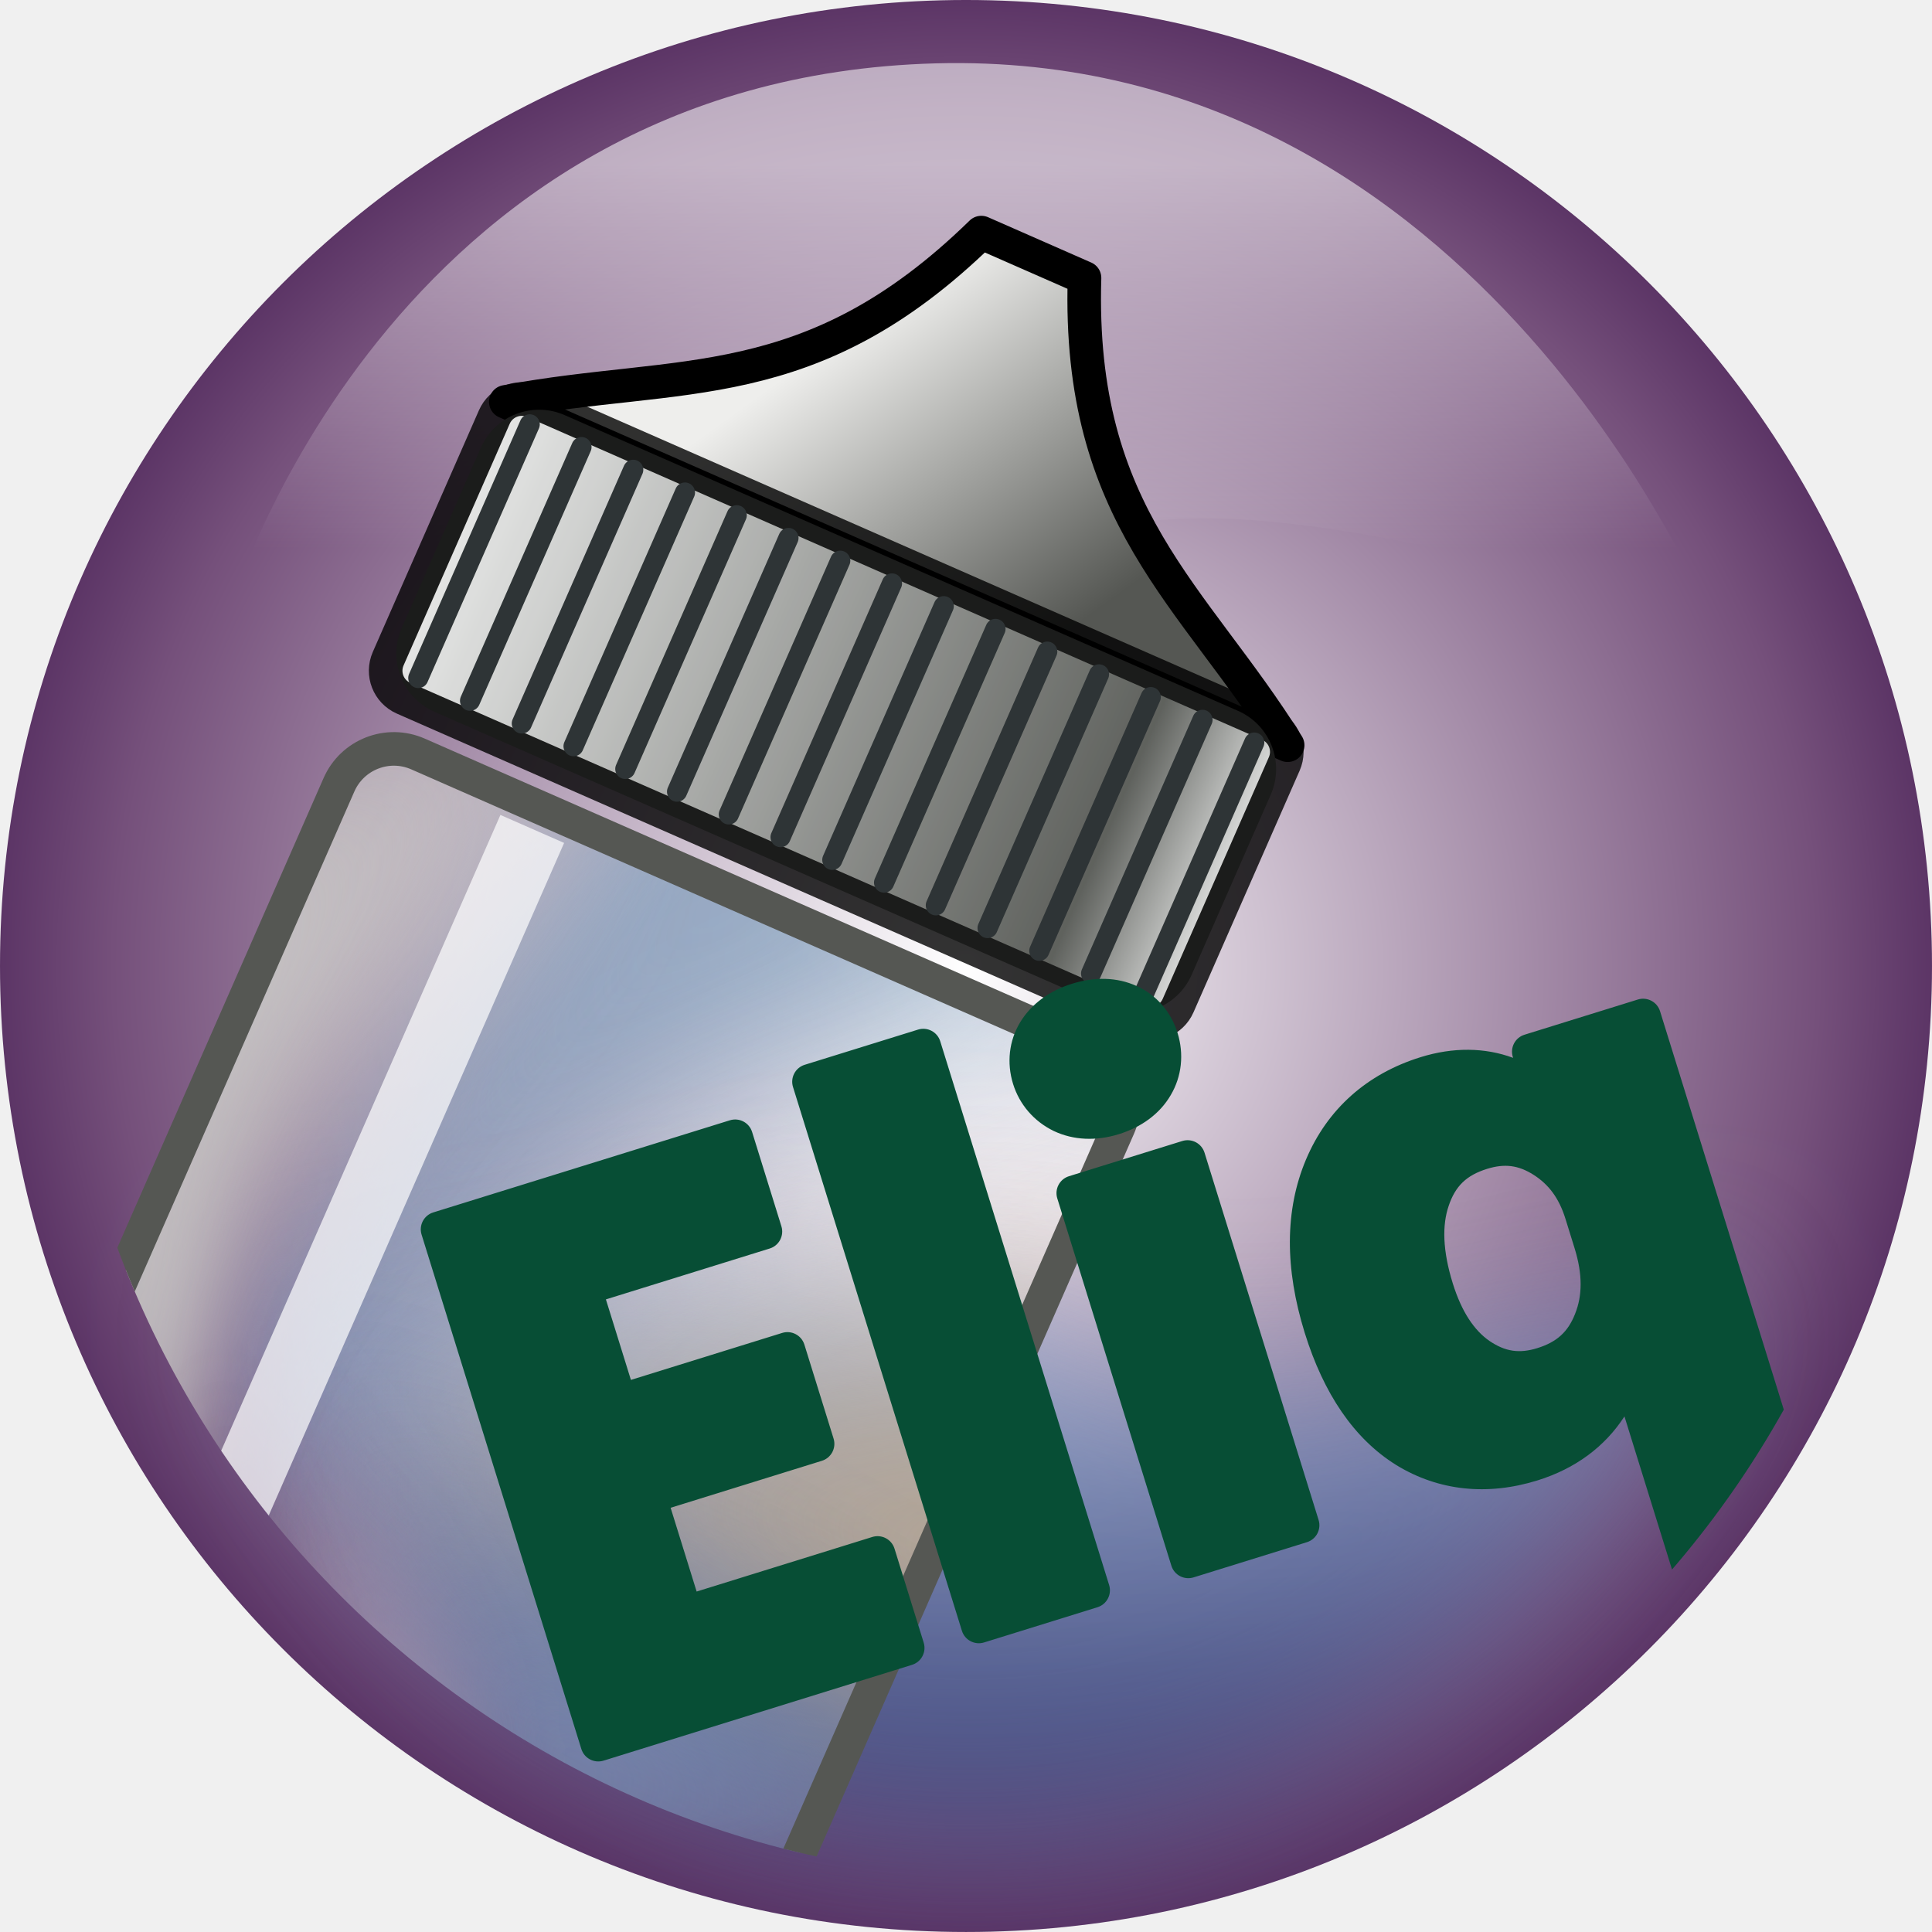
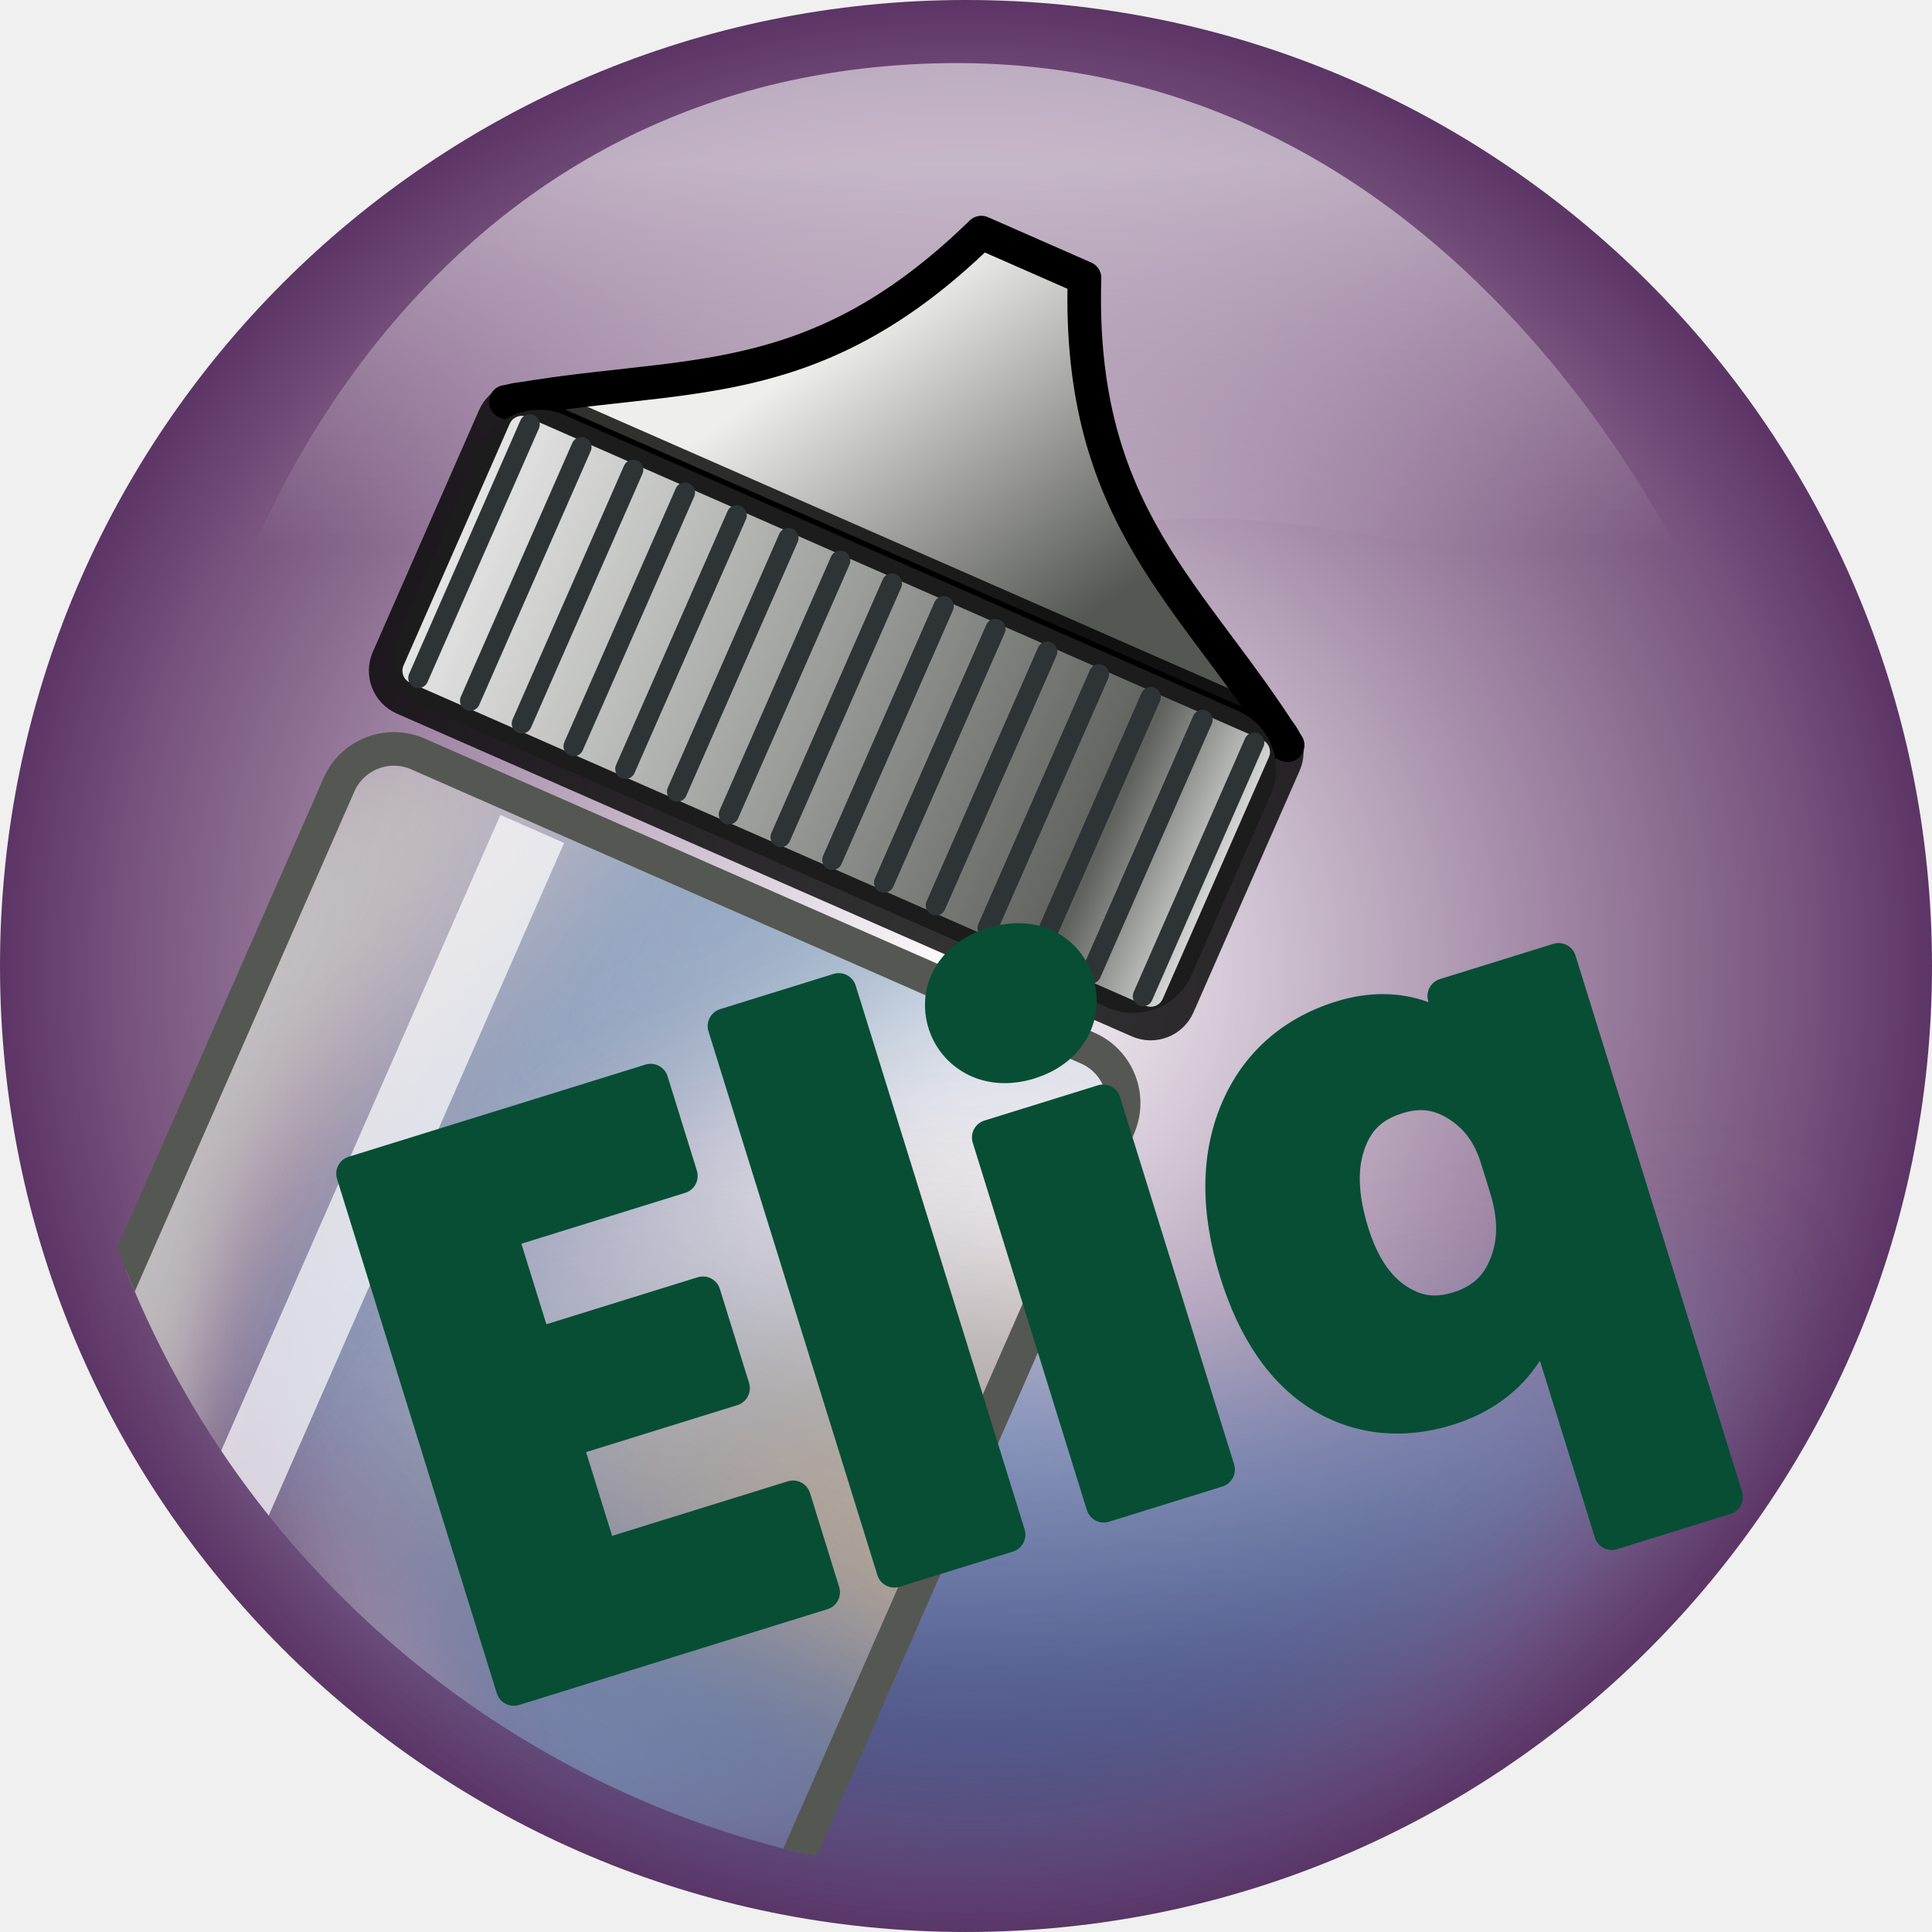
<svg xmlns="http://www.w3.org/2000/svg" xmlns:xlink="http://www.w3.org/1999/xlink" width="440" height="440" viewBox="0 0 116.417 116.417" version="1.1" id="svg8">
  <defs id="defs2">
    <linearGradient id="linearGradient2353">
      <stop id="stop2349" offset="0" style="stop-color:#204a87;stop-opacity:1" />
      <stop id="stop2351" offset="1" style="stop-color:#729fcf;stop-opacity:1" />
    </linearGradient>
    <linearGradient id="linearGradient2249">
      <stop style="stop-color:#ffffff;stop-opacity:1" offset="0" id="stop2245" />
      <stop style="stop-color:#ffffff;stop-opacity:0" offset="1" id="stop2247" />
    </linearGradient>
    <linearGradient id="linearGradient1987">
      <stop id="stop1981" offset="0" style="stop-color:#ffffff;stop-opacity:1" />
      <stop style="stop-color:#555753;stop-opacity:1" offset="0.159" id="stop1983" />
      <stop id="stop1985" offset="1" style="stop-color:#ffffff;stop-opacity:1" />
    </linearGradient>
    <linearGradient id="linearGradient1943">
      <stop style="stop-color:#ffffff;stop-opacity:1" offset="0" id="stop1939" />
      <stop id="stop1947" offset="0.883" style="stop-color:#75507b;stop-opacity:1" />
      <stop style="stop-color:#5c3566;stop-opacity:1" offset="1" id="stop1941" />
    </linearGradient>
    <linearGradient id="linearGradient851">
      <stop style="stop-color:#eeeeec;stop-opacity:1;" offset="0" id="stop847" />
      <stop style="stop-color:#555753;stop-opacity:1" offset="1" id="stop849" />
    </linearGradient>
    <linearGradient id="linearGradient16">
      <stop style="stop-color:#eeeeec;stop-opacity:1" offset="0" id="stop12" />
      <stop id="stop24" offset="0.127" style="stop-color:#e3e3df;stop-opacity:1" />
      <stop style="stop-color:#ffffff;stop-opacity:1" offset="1" id="stop14" />
    </linearGradient>
    <linearGradient xlink:href="#linearGradient1987" id="linearGradient836" gradientUnits="userSpaceOnUse" x1="79.915" y1="144.79" x2="113.722" y2="144.79" gradientTransform="matrix(1.549849,0,0,0.268541,-276.3036,35.56325)" />
    <linearGradient xlink:href="#linearGradient851" id="linearGradient853" x1="92.569" y1="84.521" x2="104.579" y2="92.276" gradientUnits="userSpaceOnUse" gradientTransform="matrix(1.400483,0.6150918,-0.6727401,1.53174,16.87769,-92.75009)" />
    <filter style="color-interpolation-filters:sRGB" id="filter1849" x="-0.232" width="1.465" y="-0.221" height="1.442">
      <feGaussianBlur stdDeviation="3.434" id="feGaussianBlur1851" />
    </filter>
    <filter style="color-interpolation-filters:sRGB" id="filter1853" x="-0.358" width="1.715" y="-0.235" height="1.469">
      <feGaussianBlur stdDeviation="3.434" id="feGaussianBlur1855" />
    </filter>
    <filter style="color-interpolation-filters:sRGB" id="filter1857" x="-0.414" width="1.828" y="-0.245" height="1.489">
      <feGaussianBlur stdDeviation="3.434" id="feGaussianBlur1859" />
    </filter>
    <filter style="color-interpolation-filters:sRGB" id="filter1861" x="-0.371" width="1.741" y="-0.227" height="1.455">
      <feGaussianBlur stdDeviation="3.434" id="feGaussianBlur1863" />
    </filter>
    <filter style="color-interpolation-filters:sRGB" id="filter1865" x="-0.226" width="1.452" y="-0.23" height="1.459">
      <feGaussianBlur stdDeviation="3.434" id="feGaussianBlur1867" />
    </filter>
    <filter style="color-interpolation-filters:sRGB" id="filter1869" x="-0.189" width="1.377" y="-0.325" height="1.651">
      <feGaussianBlur stdDeviation="3.434" id="feGaussianBlur1871" />
    </filter>
    <filter style="color-interpolation-filters:sRGB" id="filter1873" x="-0.168" width="1.336" y="-0.451" height="1.902">
      <feGaussianBlur stdDeviation="3.434" id="feGaussianBlur1875" />
    </filter>
    <filter style="color-interpolation-filters:sRGB" id="filter1877" x="-0.223" width="1.447" y="-0.337" height="1.674">
      <feGaussianBlur stdDeviation="3.434" id="feGaussianBlur1879" />
    </filter>
    <filter style="color-interpolation-filters:sRGB" id="filter1881" x="-0.25" width="1.5" y="-0.235" height="1.471">
      <feGaussianBlur stdDeviation="3.434" id="feGaussianBlur1883" />
    </filter>
    <clipPath clipPathUnits="userSpaceOnUse" id="clipPath1919">
      <rect style="opacity:0.562;fill:url(#linearGradient1923);fill-opacity:1;stroke:#555753;stroke-width:0.511;stroke-linecap:round;stroke-linejoin:round;stroke-miterlimit:4;stroke-dasharray:none;stroke-dashoffset:0;stroke-opacity:1" id="rect1921" width="35.955" height="63.14" x="144.585" y="110.849" ry="2.052" />
    </clipPath>
    <linearGradient xlink:href="#linearGradient16" id="linearGradient1923" gradientUnits="userSpaceOnUse" gradientTransform="matrix(1.071932,0,0,0.8685291,58.78026,16.66499)" x1="79.915" y1="144.79" x2="113.722" y2="144.79" />
    <radialGradient xlink:href="#linearGradient1943" id="radialGradient1945" cx="96.951" cy="131.068" fx="96.951" fy="131.068" r="58.208" gradientUnits="userSpaceOnUse" />
    <linearGradient xlink:href="#linearGradient2249" id="linearGradient2251" x1="95.73" y1="82.811" x2="95.73" y2="105.868" gradientUnits="userSpaceOnUse" gradientTransform="translate(1.542634,-0.2886226)" />
    <linearGradient xlink:href="#linearGradient2353" id="linearGradient2303" gradientUnits="userSpaceOnUse" x1="95.73" y1="82.811" x2="95.73" y2="105.868" />
    <filter style="color-interpolation-filters:sRGB" id="filter2345" x="-0.124" width="1.248" y="-0.312" height="1.623">
      <feGaussianBlur stdDeviation="4.62" id="feGaussianBlur2347" />
    </filter>
    <clipPath clipPathUnits="userSpaceOnUse" id="clipPath2452">
      <circle r="58.208" cy="131.068" cx="96.951" id="circle2454" style="opacity:1;fill:#cc0000;fill-opacity:1;stroke:none;stroke-width:0.529;stroke-linecap:round;stroke-linejoin:round;stroke-miterlimit:4;stroke-dasharray:none;stroke-dashoffset:0;stroke-opacity:1" />
    </clipPath>
    <clipPath clipPathUnits="userSpaceOnUse" id="clipPath2456">
      <circle r="58.208" cy="131.068" cx="96.951" id="circle2458" style="opacity:1;fill:#cc0000;fill-opacity:1;stroke:none;stroke-width:0.529;stroke-linecap:round;stroke-linejoin:round;stroke-miterlimit:4;stroke-dasharray:none;stroke-dashoffset:0;stroke-opacity:1" />
    </clipPath>
-     <clipPath clipPathUnits="userSpaceOnUse" id="clipPath2462">
-       <circle clip-path="url(#clipPath2456)" r="58.208" cy="131.068" cx="96.951" id="circle2464" style="opacity:1;fill:#cc0000;fill-opacity:1;stroke:none;stroke-width:0.529;stroke-linecap:round;stroke-linejoin:round;stroke-miterlimit:4;stroke-dasharray:none;stroke-dashoffset:0;stroke-opacity:1" transform="matrix(3.609435,1.121074,-1.121074,3.609435,1.990669,-411.954)" />
-     </clipPath>
    <clipPath clipPathUnits="userSpaceOnUse" id="clipPath909">
      <circle transform="matrix(1,0,0,-1,-1.069078,260.5489)" clip-path="url(#clipPath2456)" r="58.208" cy="131.068" cx="96.951" id="circle911" style="opacity:1;fill:#cc0000;fill-opacity:1;stroke:none;stroke-width:0.529;stroke-linecap:round;stroke-linejoin:round;stroke-miterlimit:4;stroke-dasharray:none;stroke-dashoffset:0;stroke-opacity:1" />
    </clipPath>
  </defs>
  <g id="layer2" style="display:inline" transform="translate(-10.29167,-0.288605)" />
  <g id="layer1" transform="translate(-40.28519,-72.57149)">
    <circle style="opacity:1;fill:url(#radialGradient1945);fill-opacity:1;stroke:none;stroke-width:0.529;stroke-linecap:round;stroke-linejoin:round;stroke-miterlimit:4;stroke-dasharray:none;stroke-dashoffset:0;stroke-opacity:1" id="path1929" cx="96.951" cy="131.068" r="58.208" clip-path="url(#clipPath2456)" transform="translate(1.542634,-0.2886226)" />
    <path id="path2253" d="m 52.641,109.476 c 64.878,11.434 28.462,-17.377 89.268,0.802 0,0 -13.776,-34.485 -46.772,-33.601 -32.996,0.884 -42.496,32.799 -42.496,32.799 z" style="opacity:0.562;fill:url(#linearGradient2303);stroke:none;stroke-width:0.265px;stroke-linecap:butt;stroke-linejoin:miter;stroke-opacity:1;filter:url(#filter2345)" transform="matrix(1,0,0,-1,2.611712,260.2603)" clip-path="url(#clipPath909)" />
    <path style="opacity:0.562;fill:url(#linearGradient2251);stroke:none;stroke-width:0.265px;stroke-linecap:butt;stroke-linejoin:miter;stroke-opacity:1" d="m 54.183,109.188 c 64.878,11.434 28.462,-17.377 89.268,0.802 0,0 -13.776,-34.485 -46.772,-33.601 -32.996,0.884 -42.496,32.799 -42.496,32.799 z" id="path2231" />
    <g id="g2450" clip-path="url(#clipPath2452)" transform="translate(5.017138,-3.495857)">
      <path id="path842" d="m 112.858,120.972 c -5.658,-9.081 -12.675,-13.759 -12.24,-28.157 l -3.109,-1.366 -3.109,-1.366 C 84.093,100.146 76.262,98.303 65.747,100.281 l 23.556,10.346 z" style="fill:url(#linearGradient853);stroke:#000000;stroke-width:2.024;stroke-linecap:butt;stroke-linejoin:round;stroke-miterlimit:4;stroke-dasharray:none;stroke-opacity:1" />
      <rect transform="rotate(23.71107)" ry="3.833" y="64.684" x="100.257" height="19.522" width="51.986" id="rect838" style="opacity:1;fill:#888a85;fill-opacity:1;stroke:none;stroke-width:0.928;stroke-linecap:round;stroke-linejoin:round;stroke-miterlimit:4;stroke-dasharray:none;stroke-dashoffset:0;stroke-opacity:1" />
      <rect ry="1.807" transform="matrix(-0.9155849,-0.4021247,-0.4021247,0.9155849,0,0)" style="opacity:0.8;fill:url(#linearGradient836);fill-opacity:1;stroke:#000000;stroke-width:2.024;stroke-linecap:round;stroke-linejoin:round;stroke-miterlimit:4;stroke-dasharray:none;stroke-dashoffset:0;stroke-opacity:1" id="rect834" width="51.986" height="19.522" x="-152.243" y="64.684" />
      <path id="path855" d="m 67.187,101.638 -6.713,15.285" style="fill:none;stroke:#2e3436;stroke-width:1.214;stroke-linecap:round;stroke-linejoin:miter;stroke-miterlimit:4;stroke-dasharray:none;stroke-opacity:1" />
      <path style="fill:none;stroke:#2e3436;stroke-width:1.214;stroke-linecap:round;stroke-linejoin:miter;stroke-miterlimit:4;stroke-dasharray:none;stroke-opacity:1" d="M 70.306,103.008 63.592,118.293" id="path857" />
      <path id="path859" d="m 73.424,104.377 -6.713,15.285" style="fill:none;stroke:#2e3436;stroke-width:1.214;stroke-linecap:round;stroke-linejoin:miter;stroke-miterlimit:4;stroke-dasharray:none;stroke-opacity:1" />
      <path style="fill:none;stroke:#2e3436;stroke-width:1.214;stroke-linecap:round;stroke-linejoin:miter;stroke-miterlimit:4;stroke-dasharray:none;stroke-opacity:1" d="m 76.542,105.747 -6.713,15.285" id="path861" />
      <path id="path863" d="m 79.661,107.117 -6.713,15.285" style="fill:none;stroke:#2e3436;stroke-width:1.214;stroke-linecap:round;stroke-linejoin:miter;stroke-miterlimit:4;stroke-dasharray:none;stroke-opacity:1" />
      <path style="fill:none;stroke:#2e3436;stroke-width:1.214;stroke-linecap:round;stroke-linejoin:miter;stroke-miterlimit:4;stroke-dasharray:none;stroke-opacity:1" d="m 82.779,108.486 -6.713,15.285" id="path865" />
      <path id="path867" d="m 85.898,109.856 -6.713,15.285" style="fill:none;stroke:#2e3436;stroke-width:1.214;stroke-linecap:round;stroke-linejoin:miter;stroke-miterlimit:4;stroke-dasharray:none;stroke-opacity:1" />
      <path style="fill:none;stroke:#2e3436;stroke-width:1.214;stroke-linecap:round;stroke-linejoin:miter;stroke-miterlimit:4;stroke-dasharray:none;stroke-opacity:1" d="M 89.016,111.225 82.303,126.51" id="path869" />
      <path style="fill:none;stroke:#2e3436;stroke-width:1.214;stroke-linecap:round;stroke-linejoin:miter;stroke-miterlimit:4;stroke-dasharray:none;stroke-opacity:1" d="M 92.135,112.595 85.421,127.88" id="path881" />
      <path id="path883" d="m 95.253,113.965 -6.713,15.285" style="fill:none;stroke:#2e3436;stroke-width:1.214;stroke-linecap:round;stroke-linejoin:miter;stroke-miterlimit:4;stroke-dasharray:none;stroke-opacity:1" />
      <path style="fill:none;stroke:#2e3436;stroke-width:1.214;stroke-linecap:round;stroke-linejoin:miter;stroke-miterlimit:4;stroke-dasharray:none;stroke-opacity:1" d="m 98.372,115.334 -6.713,15.285" id="path885" />
      <path id="path887" d="m 101.49,116.704 -6.713,15.285" style="fill:none;stroke:#2e3436;stroke-width:1.214;stroke-linecap:round;stroke-linejoin:miter;stroke-miterlimit:4;stroke-dasharray:none;stroke-opacity:1" />
      <path style="fill:none;stroke:#2e3436;stroke-width:1.214;stroke-linecap:round;stroke-linejoin:miter;stroke-miterlimit:4;stroke-dasharray:none;stroke-opacity:1" d="m 104.608,118.074 -6.713,15.285" id="path889" />
      <path id="path891" d="m 107.727,119.443 -6.713,15.285" style="fill:none;stroke:#2e3436;stroke-width:1.214;stroke-linecap:round;stroke-linejoin:miter;stroke-miterlimit:4;stroke-dasharray:none;stroke-opacity:1" />
      <path style="fill:none;stroke:#2e3436;stroke-width:1.214;stroke-linecap:round;stroke-linejoin:miter;stroke-miterlimit:4;stroke-dasharray:none;stroke-opacity:1" d="m 110.845,120.813 -6.713,15.285" id="path893" />
      <g style="opacity:0.8" clip-path="url(#clipPath1919)" transform="matrix(1.306503,0.5738158,-0.7081994,1.612476,-53.2511,-141.6606)" id="g1894">
        <path style="fill:#84a0bd;fill-opacity:1;stroke:none;stroke-width:0.265px;stroke-linecap:butt;stroke-linejoin:miter;stroke-opacity:1;filter:url(#filter1881)" d="m 151.943,138.242 c -2.074,-13.628 0.17,-24.94 5.212,-35.012 l 26.994,3.742 c -20.125,9.725 -26.588,18.396 -32.206,31.271 z" id="path895" />
        <path style="fill:#ffffff;stroke:none;stroke-width:0.265px;stroke-linecap:butt;stroke-linejoin:miter;stroke-opacity:1;filter:url(#filter1877)" d="m 153.947,134.233 c 15.011,-19.246 22.466,-21.902 30.87,-24.455 l 6.014,9.087 c -10.652,-0.979 -22.675,5.322 -36.883,15.368 z" id="path897" />
        <path style="fill:#c7b190;fill-opacity:1;stroke:none;stroke-width:0.265px;stroke-linecap:butt;stroke-linejoin:miter;stroke-opacity:1;filter:url(#filter1873)" d="m 153.279,136.237 c 14.012,-8.284 26.914,-19.144 38.62,-15.368 l 10.424,17.506 c -16.223,-3.35 -31.063,-5.819 -49.044,-2.138 z" id="path899" />
        <path style="fill:#7ea0c3;fill-opacity:1;stroke:none;stroke-width:0.265px;stroke-linecap:butt;stroke-linejoin:miter;stroke-opacity:1;filter:url(#filter1869)" d="m 155.284,137.306 c 16.683,5.891 26.214,15.357 36.75,24.322 l 6.949,-20.847 c -11.604,-4.896 -26.765,-5.304 -43.699,-3.474 z" id="path901" />
        <path style="fill:#ffffff;stroke:none;stroke-width:0.265px;stroke-linecap:butt;stroke-linejoin:miter;stroke-opacity:1;filter:url(#filter1865)" d="m 153.613,137.975 c 15.758,3.951 24.642,15.716 36.482,24.121 l -7.417,11.76 c -7.788,-12.117 -10.174,-24.283 -29.066,-35.881 z" id="path903" />
        <path style="fill:#d3d7cf;stroke:none;stroke-width:0.265px;stroke-linecap:butt;stroke-linejoin:miter;stroke-opacity:1;filter:url(#filter1861)" d="m 154.749,104.299 c -2.812,11.596 -9.868,23.828 -2.806,33.943 -4.335,10.982 -20.528,-20.662 -19.377,-22.117 0.735,-0.401 22.183,-11.827 22.183,-11.827 z" id="path905" />
        <path style="fill:#ffffff;stroke:none;stroke-width:0.265px;stroke-linecap:butt;stroke-linejoin:miter;stroke-opacity:1;filter:url(#filter1857)" d="m 131.898,118.197 c 0.342,1.622 11.458,32.973 19.912,22.317 -2.787,18.708 -12.352,8.846 -19.711,8.285 z" id="path907" />
        <path style="fill:#cab28d;fill-opacity:1;stroke:none;stroke-width:0.265px;stroke-linecap:butt;stroke-linejoin:miter;stroke-opacity:1;filter:url(#filter1853)" d="m 152.076,142.251 c 1.101,15.191 -8.112,13.244 -18.976,8.553 l 10.023,26.593 c 4.573,-11.421 20.392,-20.755 8.954,-35.146 z" id="path909" />
        <path style="fill:#c1b39f;fill-opacity:1;stroke:none;stroke-width:0.265px;stroke-linecap:butt;stroke-linejoin:miter;stroke-opacity:1;filter:url(#filter1849)" d="m 153.145,140.046 c 12.135,16.665 0.009,26.398 -8.085,37.284 l 35.48,-3.341 c -9.052,-11.305 -7.128,-21.299 -27.395,-33.943 z" id="path911" />
      </g>
      <rect style="opacity:1;fill:none;fill-opacity:1;stroke:#555753;stroke-width:2.024;stroke-linecap:round;stroke-linejoin:round;stroke-miterlimit:4;stroke-dasharray:none;stroke-dashoffset:0;stroke-opacity:1" id="rect2229" width="51.306" height="111.198" x="100.597" y="86.933" ry="3.613" transform="rotate(23.71107)" />
      <rect transform="rotate(23.71107)" style="opacity:0.7;fill:#ffffff;fill-opacity:1;stroke:none;stroke-width:0.276;stroke-linecap:round;stroke-linejoin:round;stroke-miterlimit:4;stroke-dasharray:none;stroke-dashoffset:0;stroke-opacity:1" id="rect22" width="4.192" height="108.548" x="110.235" y="88.3" />
    </g>
-     <path style="font-style:normal;font-variant:normal;font-weight:bold;font-stretch:normal;font-size:medium;line-height:1.25;font-family:Ebrima;-inkscape-font-specification:'Ebrima Bold';letter-spacing:0px;word-spacing:0px;fill:#074e35;fill-opacity:1;stroke:none;stroke-width:13.138" id="path2368" d="m 167.184,187.92 a 4.041,4.041 0 0 0 -4.041,4.041 v 129.674 a 4.041,4.041 0 0 0 4.041,4.041 h 27.029 a 4.041,4.041 0 0 0 4.041,-4.041 V 191.961 a 4.041,4.041 0 0 0 -4.041,-4.041 z m 63.639,0.428 c -5.32,0 -10.185,1.602 -13.879,4.861 -3.698,3.263 -5.73,7.934 -5.73,12.951 0,4.931 2.023,9.55 5.635,12.949 a 4.041,4.041 0 0 0 0.031,0.029 c 3.682,3.393 8.589,5.092 13.943,5.092 5.378,0 10.278,-1.643 13.928,-4.994 3.675,-3.324 5.682,-8.024 5.682,-13.076 3e-5,-5.011 -2.028,-9.677 -5.719,-12.939 -3.656,-3.282 -8.531,-4.873 -13.891,-4.873 z m -154.393,6.588 a 4.041,4.041 0 0 0 -4.041,4.041 v 122.658 a 4.041,4.041 0 0 0 4.041,4.041 h 73.561 a 4.041,4.041 0 0 0 4.041,-4.041 v -22.41 a 4.041,4.041 0 0 0 -4.041,-4.041 h -41.891 v -19.975 h 36.074 a 4.041,4.041 0 0 0 4.041,-4.041 v -22.41 a 4.041,4.041 0 0 0 -4.041,-4.041 h -36.074 v -19.203 h 39.068 a 4.041,4.041 0 0 0 4.041,-4.041 v -22.496 a 4.041,4.041 0 0 0 -4.041,-4.041 z m 225.217,32.93 c -12.8,0 -23.788,4.985 -31.83,14.523 -8.072,9.574 -11.984,22.313 -11.984,37.59 0,14.505 3.539,26.374 10.996,34.979 a 4.041,4.041 0 0 0 0.019,0.023 c 7.451,8.461 17.694,12.834 29.635,12.834 9.068,0 16.978,-2.801 23.244,-8.047 v 42.154 a 4.041,4.041 0 0 0 4.041,4.041 h 27.029 a 4.041,4.041 0 0 0 4.041,-4.041 V 234.045 a 4.041,4.041 0 0 0 -4.041,-4.041 h -27.029 a 4.041,4.041 0 0 0 -4.041,4.041 v 0.215 c -5.438,-4.176 -12.28,-6.395 -20.08,-6.395 z m -84.51,2.139 a 4.041,4.041 0 0 0 -4.041,4.041 v 87.59 a 4.041,4.041 0 0 0 4.041,4.041 h 27.029 a 4.041,4.041 0 0 0 4.041,-4.041 v -87.59 a 4.041,4.041 0 0 0 -4.041,-4.041 z m 91.438,26.645 c 4.183,0 7.042,1.315 9.672,4.398 2.673,3.134 3.994,6.825 3.994,11.746 v 7.014 c 0,6.283 -1.511,10.858 -4.312,14.303 a 4.041,4.041 0 0 0 -0.019,0.025 c -2.738,3.422 -5.839,4.898 -10.531,4.898 -4.296,0 -7.207,-1.405 -9.918,-4.801 -2.585,-3.308 -4.088,-8.161 -4.088,-15.023 0,-7.772 1.605,-13.362 4.352,-17.115 a 4.041,4.041 0 0 0 0.014,-0.019 c 2.766,-3.826 5.915,-5.426 10.838,-5.426 z" transform="matrix(0.2526761,-0.07848004,0.07848004,0.2526761,31.78231,102.371)" clip-path="url(#clipPath2462)" />
+     <path style="font-style:normal;font-variant:normal;font-weight:bold;font-stretch:normal;font-size:medium;line-height:1.25;font-family:Ebrima;-inkscape-font-specification:'Ebrima Bold';letter-spacing:0px;word-spacing:0px;fill:#074e35;fill-opacity:1;stroke:none;stroke-width:13.138" id="path2368" d="m 167.184,187.92 a 4.041,4.041 0 0 0 -4.041,4.041 v 129.674 a 4.041,4.041 0 0 0 4.041,4.041 h 27.029 a 4.041,4.041 0 0 0 4.041,-4.041 V 191.961 a 4.041,4.041 0 0 0 -4.041,-4.041 z m 63.639,0.428 c -5.32,0 -10.185,1.602 -13.879,4.861 -3.698,3.263 -5.73,7.934 -5.73,12.951 0,4.931 2.023,9.55 5.635,12.949 a 4.041,4.041 0 0 0 0.031,0.029 c 3.682,3.393 8.589,5.092 13.943,5.092 5.378,0 10.278,-1.643 13.928,-4.994 3.675,-3.324 5.682,-8.024 5.682,-13.076 3e-5,-5.011 -2.028,-9.677 -5.719,-12.939 -3.656,-3.282 -8.531,-4.873 -13.891,-4.873 z m -154.393,6.588 a 4.041,4.041 0 0 0 -4.041,4.041 v 122.658 a 4.041,4.041 0 0 0 4.041,4.041 h 73.561 a 4.041,4.041 0 0 0 4.041,-4.041 v -22.41 a 4.041,4.041 0 0 0 -4.041,-4.041 h -41.891 v -19.975 h 36.074 a 4.041,4.041 0 0 0 4.041,-4.041 v -22.41 a 4.041,4.041 0 0 0 -4.041,-4.041 h -36.074 v -19.203 h 39.068 a 4.041,4.041 0 0 0 4.041,-4.041 v -22.496 a 4.041,4.041 0 0 0 -4.041,-4.041 z m 225.217,32.93 c -12.8,0 -23.788,4.985 -31.83,14.523 -8.072,9.574 -11.984,22.313 -11.984,37.59 0,14.505 3.539,26.374 10.996,34.979 a 4.041,4.041 0 0 0 0.019,0.023 c 7.451,8.461 17.694,12.834 29.635,12.834 9.068,0 16.978,-2.801 23.244,-8.047 v 42.154 a 4.041,4.041 0 0 0 4.041,4.041 h 27.029 a 4.041,4.041 0 0 0 4.041,-4.041 V 234.045 a 4.041,4.041 0 0 0 -4.041,-4.041 h -27.029 a 4.041,4.041 0 0 0 -4.041,4.041 v 0.215 c -5.438,-4.176 -12.28,-6.395 -20.08,-6.395 z m -84.51,2.139 a 4.041,4.041 0 0 0 -4.041,4.041 v 87.59 a 4.041,4.041 0 0 0 4.041,4.041 h 27.029 a 4.041,4.041 0 0 0 4.041,-4.041 v -87.59 a 4.041,4.041 0 0 0 -4.041,-4.041 z m 91.438,26.645 c 4.183,0 7.042,1.315 9.672,4.398 2.673,3.134 3.994,6.825 3.994,11.746 v 7.014 c 0,6.283 -1.511,10.858 -4.312,14.303 a 4.041,4.041 0 0 0 -0.019,0.025 c -2.738,3.422 -5.839,4.898 -10.531,4.898 -4.296,0 -7.207,-1.405 -9.918,-4.801 -2.585,-3.308 -4.088,-8.161 -4.088,-15.023 0,-7.772 1.605,-13.362 4.352,-17.115 a 4.041,4.041 0 0 0 0.014,-0.019 c 2.766,-3.826 5.915,-5.426 10.838,-5.426 z" transform="matrix(0.2526761,-0.07848004,0.07848004,0.2526761,26.68914,99.01699)" clip-path="none" />
  </g>
</svg>
